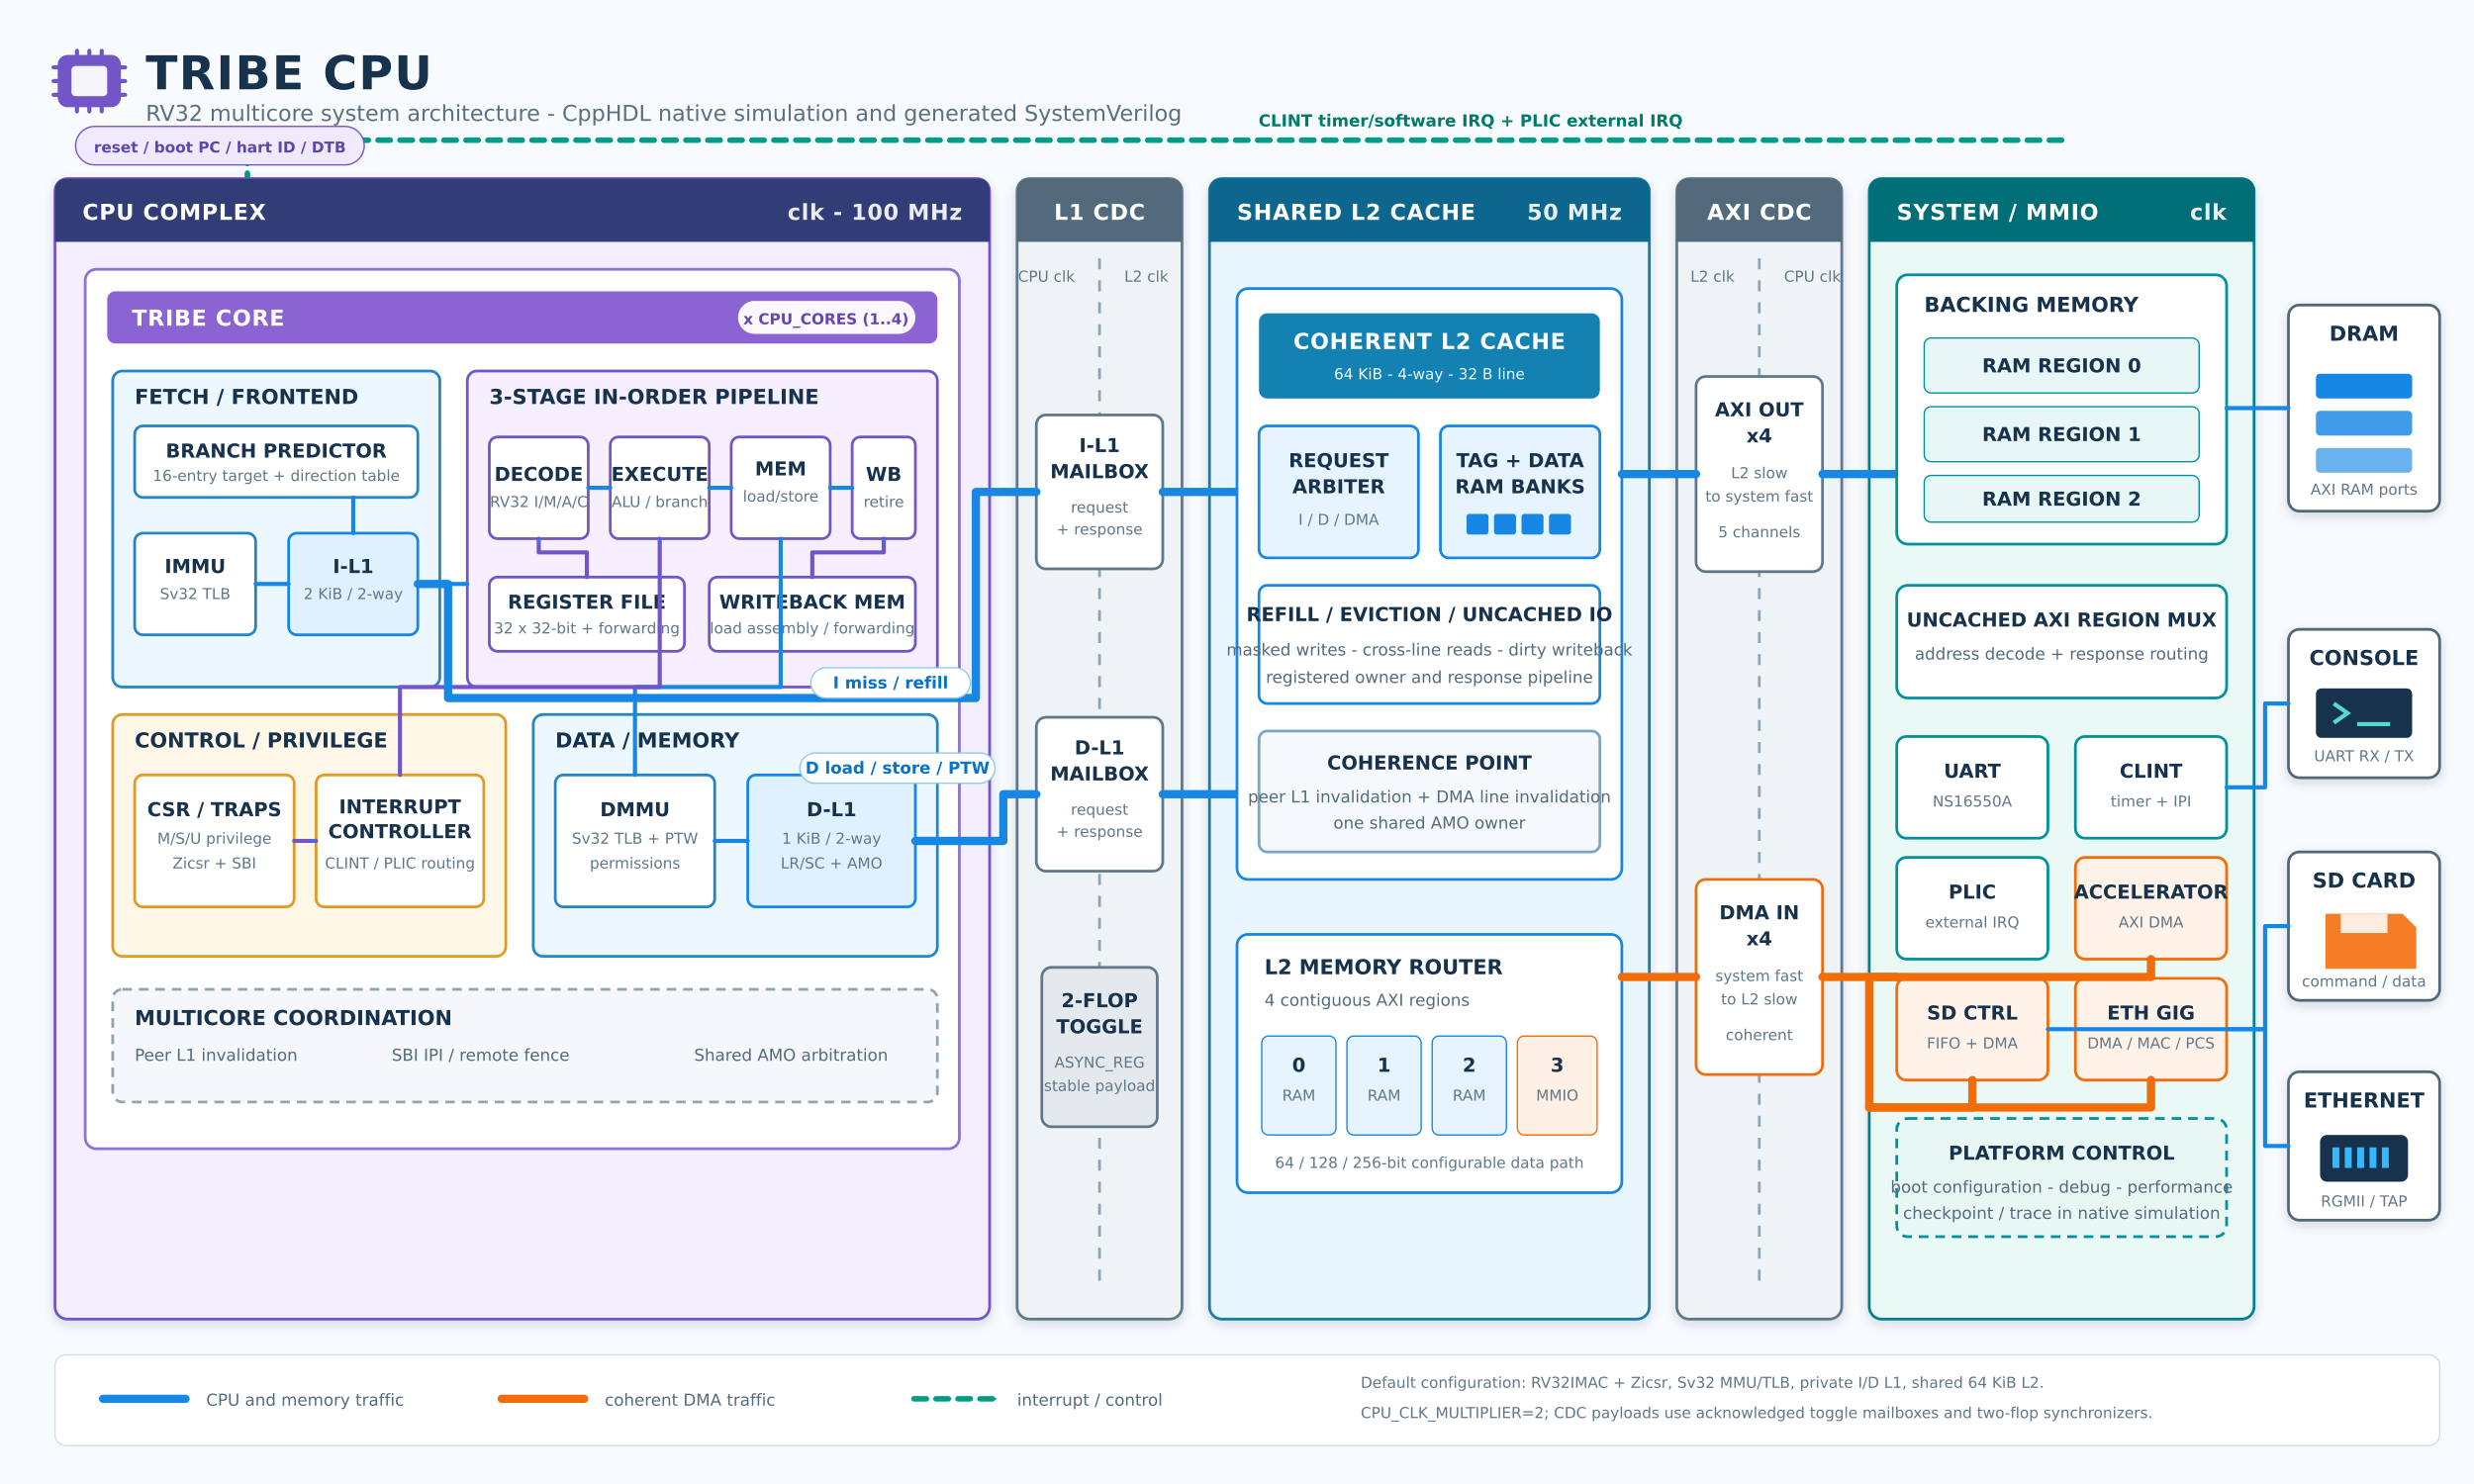
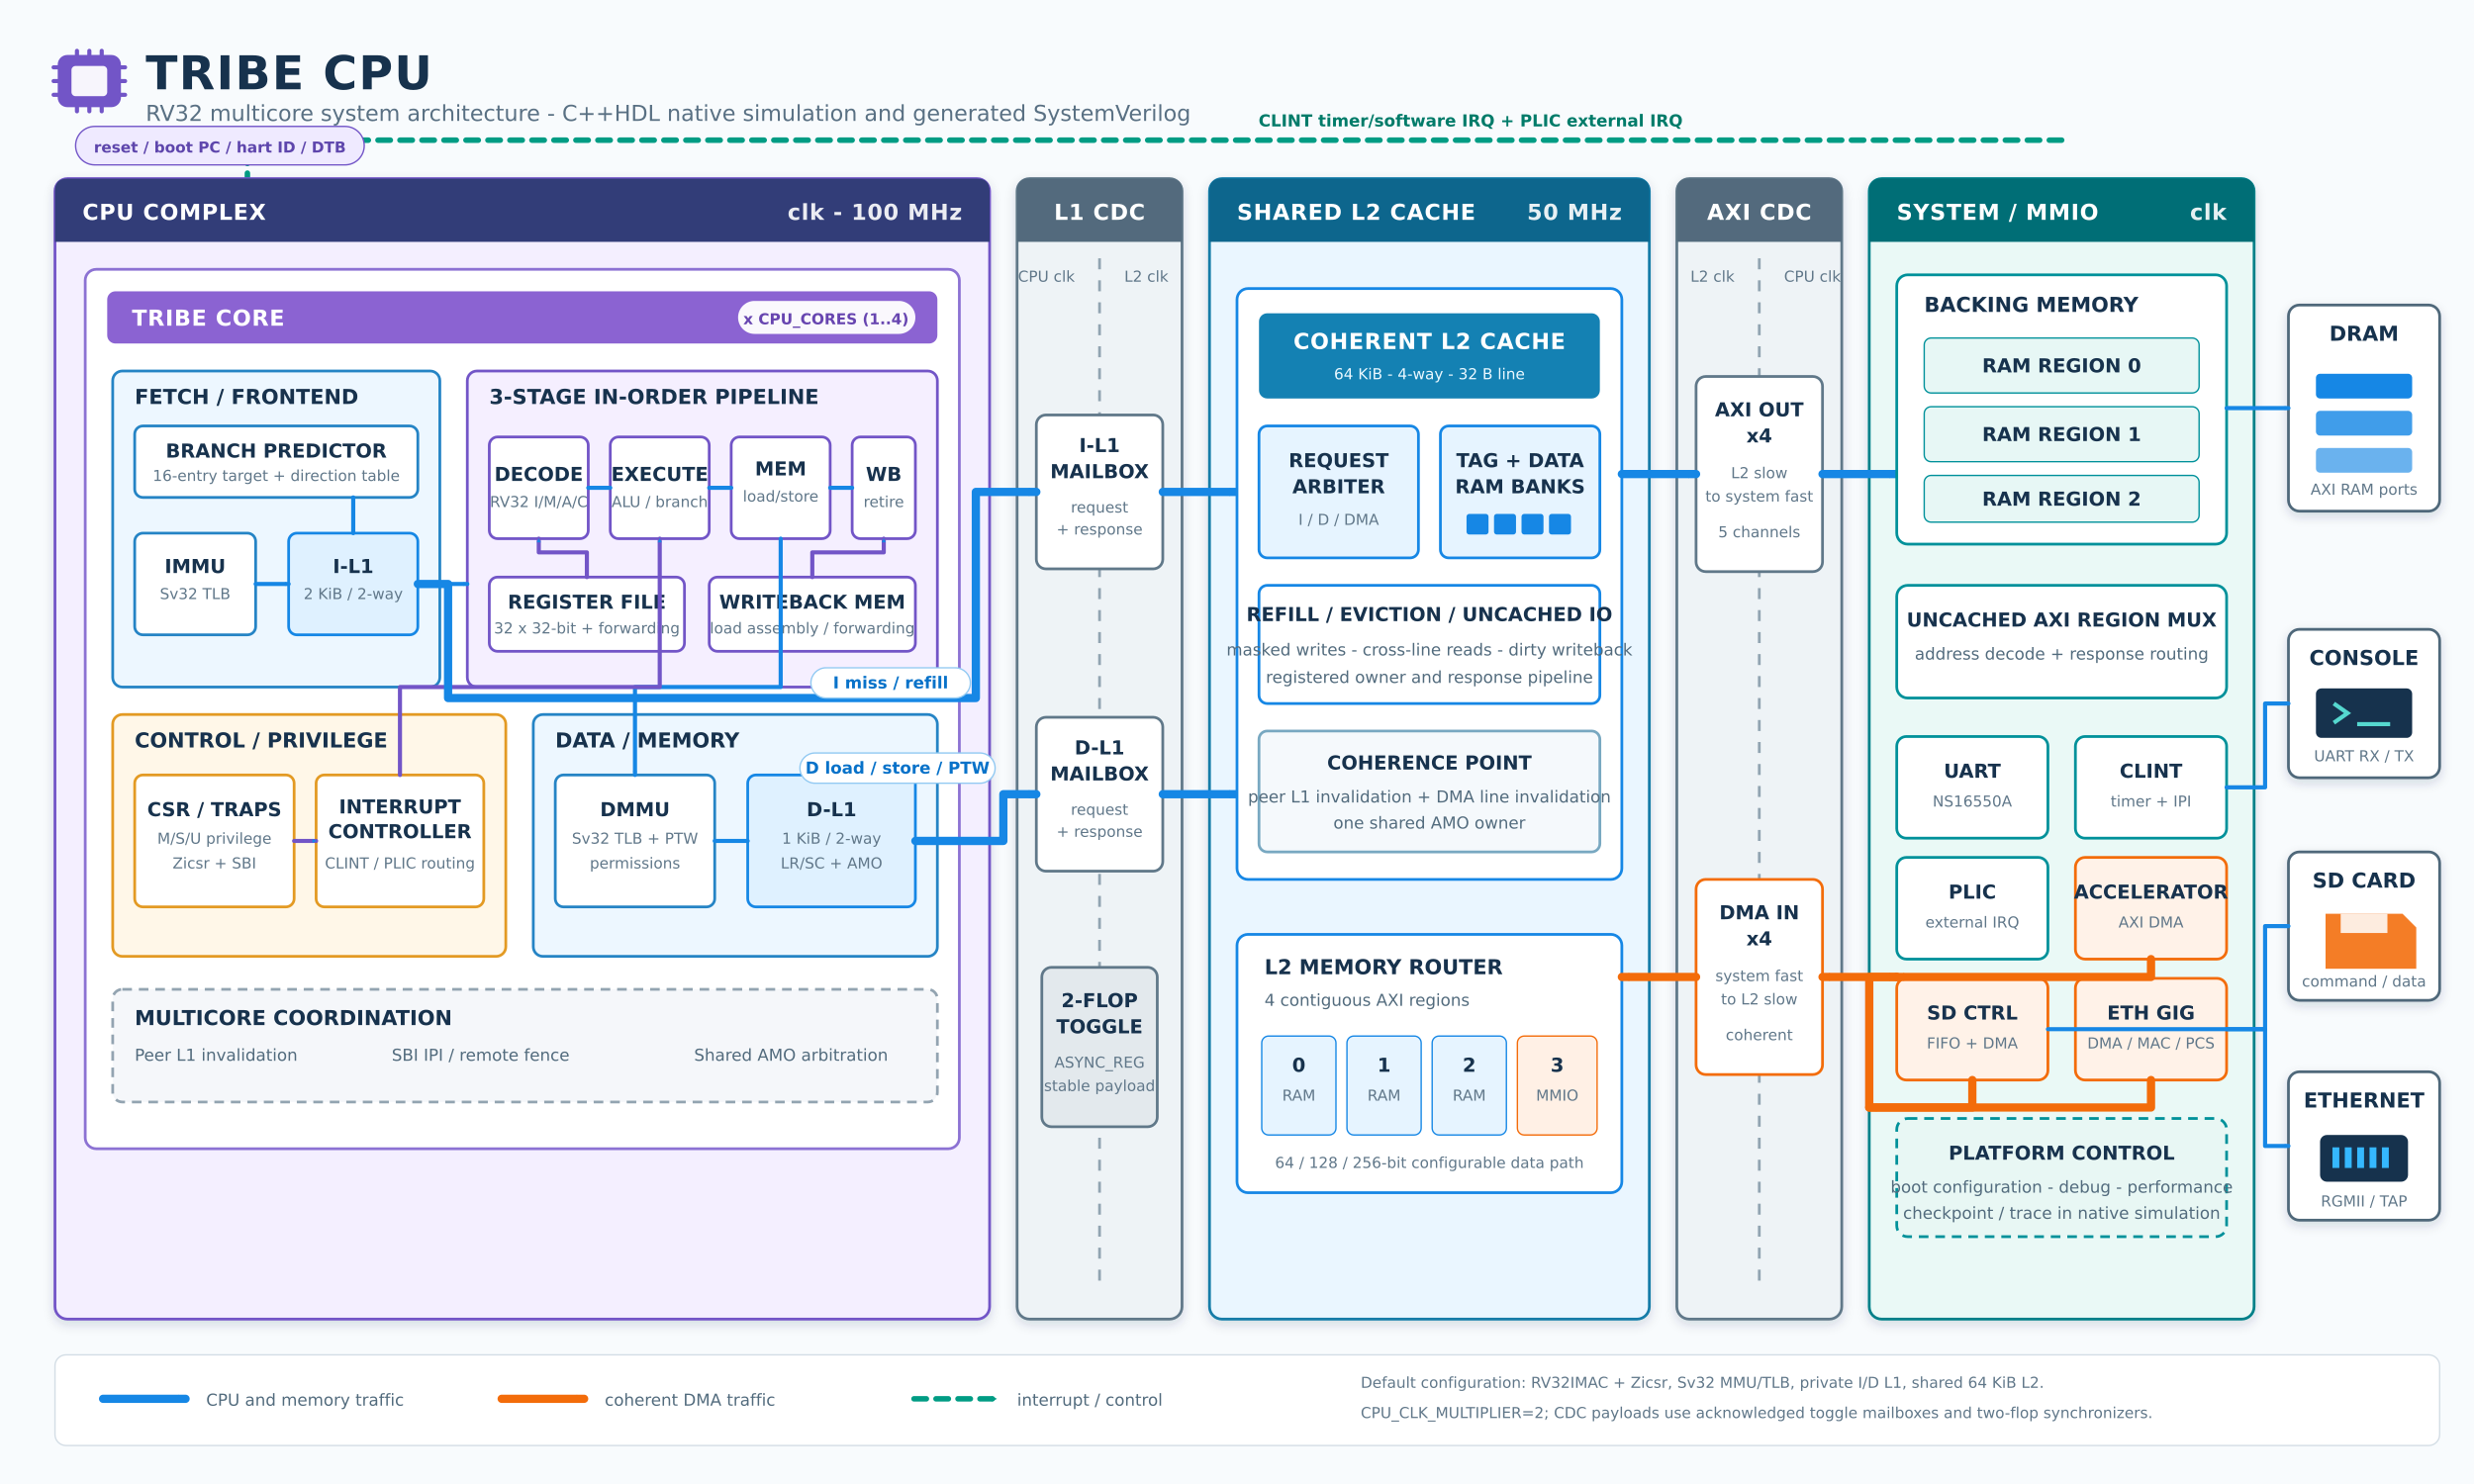
<svg xmlns="http://www.w3.org/2000/svg" width="1800" height="1080" viewBox="0 0 1800 1080">
  <defs>
    <filter id="shadow" x="-20%" y="-20%" width="140%" height="140%">
      <feDropShadow dx="0" dy="3" stdDeviation="4" flood-color="#17324d" flood-opacity="0.16" />
    </filter>
    <marker id="arrow-blue" markerWidth="1" markerHeight="1" refX="0.9" refY="0.5" orient="auto" markerUnits="strokeWidth">
      <path d="M0,0 L1,0.5 L0,1 z" fill="#1687e5" />
    </marker>
    <marker id="arrow-orange" markerWidth="1" markerHeight="1" refX="0.9" refY="0.5" orient="auto" markerUnits="strokeWidth">
      <path d="M0,0 L1,0.5 L0,1 z" fill="#f36c0a" />
    </marker>
    <marker id="arrow-green" markerWidth="1" markerHeight="1" refX="0.9" refY="0.5" orient="auto" markerUnits="strokeWidth">
      <path d="M0,0 L1,0.5 L0,1 z" fill="#009c84" />
    </marker>
    <style>
      text { font-family: "DejaVu Sans", Arial, sans-serif; fill: #17324d; }
      .title { font-size: 34px; font-weight: 800; letter-spacing: 1px; }
      .subtitle { font-size: 16px; fill: #597083; }
      .column-title { font-size: 16px; font-weight: 800; fill: #ffffff; letter-spacing: .5px; }
      .section-title { font-size: 15px; font-weight: 800; }
      .block-title { font-size: 14px; font-weight: 800; }
      .block-sub { font-size: 12px; fill: #526b7d; }
      .tiny { font-size: 11px; fill: #607789; }
      .label-blue { font-size: 12px; font-weight: 700; fill: #0872c9; }
      .label-orange { font-size: 12px; font-weight: 700; fill: #d65d00; }
      .label-green { font-size: 12px; font-weight: 700; fill: #007b69; }
      .flow-blue { fill: none; stroke: #1687e5; stroke-width: 6; stroke-linecap: round; stroke-linejoin: round; marker-end: url(#arrow-blue); }
      .flow-orange { fill: none; stroke: #f36c0a; stroke-width: 6; stroke-linecap: round; stroke-linejoin: round; marker-end: url(#arrow-orange); }
      .flow-green { fill: none; stroke: #009c84; stroke-width: 4; stroke-dasharray: 9 7; stroke-linecap: round; stroke-linejoin: round; marker-end: url(#arrow-green); }
      .thin-blue { fill: none; stroke: #1687e5; stroke-width: 3; stroke-linecap: round; stroke-linejoin: round; marker-end: url(#arrow-blue); }
      .thin-purple { fill: none; stroke: #7255c7; stroke-width: 3; stroke-linecap: round; stroke-linejoin: round; marker-end: url(#arrow-blue); }
      .card { fill: #ffffff; stroke-width: 2; rx: 7; }
    </style>
  </defs>
  <rect width="1800" height="1080" fill="#f8fbfd" />
  <g transform="translate(42 34)">
    <rect x="0" y="6" width="46" height="38" rx="7" fill="#7255c7" />
    <rect x="10" y="14" width="26" height="22" rx="3" fill="#ffffff" opacity=".94" />
    <path d="M5 15h-8 M5 25h-8 M5 35h-8 M41 15h8 M41 25h8 M41 35h8 M14 11V3 M23 11V3 M32 11V3 M14 39v8 M23 39v8 M32 39v8" stroke="#7255c7" stroke-width="3" stroke-linecap="round" />
    <text x="64" y="31" class="title">TRIBE CPU</text>
-     <text x="64" y="54" class="subtitle">RV32 multicore system architecture - CppHDL native simulation and generated SystemVerilog</text>
+     <text x="64" y="54" class="subtitle">RV32 multicore system architecture - C++HDL native simulation and generated SystemVerilog</text>
  </g>
  <path d="M1500 102 H180 V146" class="flow-green" />
  <text x="1070" y="92" text-anchor="middle" class="label-green">CLINT timer/software IRQ + PLIC external IRQ</text>
  <rect x="55" y="92" width="210" height="28" rx="14" fill="#efeaff" stroke="#7255c7" />
  <text x="160" y="111" text-anchor="middle" class="tiny" style="font-weight:700;fill:#5e46ac">reset / boot PC / hart ID / DTB</text>
  <g filter="url(#shadow)">
    <rect x="40" y="130" width="680" height="830" rx="9" fill="#f4efff" stroke="#7255c7" stroke-width="2" />
    <path d="M49 130 H711 Q720 130 720 139 V176 H40 V139 Q40 130 49 130" fill="#303c78" />
    <text x="60" y="160" class="column-title">CPU COMPLEX</text>
    <text x="700" y="160" text-anchor="end" class="column-title" opacity=".9">clk - 100 MHz</text>
    <rect x="740" y="130" width="120" height="830" rx="9" fill="#eef3f6" stroke="#607889" stroke-width="2" />
    <path d="M749 130 H851 Q860 130 860 139 V176 H740 V139 Q740 130 749 130" fill="#526b7d" />
    <text x="800" y="160" text-anchor="middle" class="column-title">L1 CDC</text>
    <rect x="880" y="130" width="320" height="830" rx="9" fill="#eaf6ff" stroke="#147ca8" stroke-width="2" />
    <path d="M889 130 H1191 Q1200 130 1200 139 V176 H880 V139 Q880 130 889 130" fill="#0b668d" />
    <text x="900" y="160" class="column-title">SHARED L2 CACHE</text>
    <text x="1180" y="160" text-anchor="end" class="column-title" opacity=".9">50 MHz</text>
    <rect x="1220" y="130" width="120" height="830" rx="9" fill="#eef3f6" stroke="#607889" stroke-width="2" />
    <path d="M1229 130 H1331 Q1340 130 1340 139 V176 H1220 V139 Q1220 130 1229 130" fill="#526b7d" />
    <text x="1280" y="160" text-anchor="middle" class="column-title">AXI CDC</text>
    <rect x="1360" y="130" width="280" height="830" rx="9" fill="#eaf9f6" stroke="#008089" stroke-width="2" />
    <path d="M1369 130 H1631 Q1640 130 1640 139 V176 H1360 V139 Q1360 130 1369 130" fill="#006e76" />
    <text x="1380" y="160" class="column-title">SYSTEM / MMIO</text>
    <text x="1620" y="160" text-anchor="end" class="column-title" opacity=".9">clk</text>
  </g>
  <g>
    <rect x="62" y="196" width="636" height="640" rx="8" fill="#ffffff" stroke="#8c72d3" stroke-width="2" />
    <rect x="78" y="212" width="604" height="38" rx="6" fill="#8b63d2" />
    <text x="96" y="237" class="column-title">TRIBE CORE</text>
    <rect x="537" y="219" width="129" height="24" rx="12" fill="#ffffff" opacity=".95" />
    <text x="601" y="236" text-anchor="middle" class="tiny" style="font-weight:800;fill:#6745b0">x CPU_CORES (1..4)</text>
    <rect x="82" y="270" width="238" height="230" rx="7" fill="#edf7ff" stroke="#2584c5" stroke-width="2" />
    <text x="98" y="294" class="section-title" fill="#176a9f">FETCH / FRONTEND</text>
    <rect x="98" y="310" width="206" height="52" rx="6" fill="#ffffff" stroke="#2584c5" stroke-width="2" />
    <text x="201" y="333" text-anchor="middle" class="block-title">BRANCH PREDICTOR</text>
    <text x="201" y="350" text-anchor="middle" class="tiny">16-entry target + direction table</text>
    <rect x="98" y="388" width="88" height="74" rx="6" fill="#ffffff" stroke="#2584c5" stroke-width="2" />
    <text x="142" y="417" text-anchor="middle" class="block-title">IMMU</text>
    <text x="142" y="436" text-anchor="middle" class="tiny">Sv32 TLB</text>
    <rect x="210" y="388" width="94" height="74" rx="6" fill="#dff1ff" stroke="#1687e5" stroke-width="2" />
    <text x="257" y="417" text-anchor="middle" class="block-title">I-L1</text>
    <text x="257" y="436" text-anchor="middle" class="tiny">2 KiB / 2-way</text>
    <path d="M186 425 H210" class="thin-blue" />
    <path d="M257 362 V388" class="thin-blue" />
    <rect x="340" y="270" width="342" height="230" rx="7" fill="#f5efff" stroke="#7255c7" stroke-width="2" />
    <text x="356" y="294" class="section-title" fill="#6047a9">3-STAGE IN-ORDER PIPELINE</text>
    <g>
      <rect x="356" y="318" width="72" height="74" rx="6" fill="#ffffff" stroke="#7255c7" stroke-width="2" />
      <text x="392" y="350" text-anchor="middle" class="block-title">DECODE</text>
      <text x="392" y="369" text-anchor="middle" class="tiny">RV32 I/M/A/C</text>
      <rect x="444" y="318" width="72" height="74" rx="6" fill="#ffffff" stroke="#7255c7" stroke-width="2" />
      <text x="480" y="350" text-anchor="middle" class="block-title">EXECUTE</text>
      <text x="480" y="369" text-anchor="middle" class="tiny">ALU / branch</text>
      <rect x="532" y="318" width="72" height="74" rx="6" fill="#ffffff" stroke="#7255c7" stroke-width="2" />
      <text x="568" y="346" text-anchor="middle" class="block-title">MEM</text>
      <text x="568" y="365" text-anchor="middle" class="tiny">load/store</text>
      <rect x="620" y="318" width="46" height="74" rx="6" fill="#ffffff" stroke="#7255c7" stroke-width="2" />
      <text x="643" y="350" text-anchor="middle" class="block-title">WB</text>
      <text x="643" y="369" text-anchor="middle" class="tiny">retire</text>
      <path d="M428 355 H444 M516 355 H532 M604 355 H620" class="thin-blue" />
    </g>
    <rect x="356" y="420" width="142" height="54" rx="6" fill="#ffffff" stroke="#7255c7" stroke-width="2" />
    <text x="427" y="443" text-anchor="middle" class="block-title">REGISTER FILE</text>
    <text x="427" y="461" text-anchor="middle" class="tiny">32 x 32-bit + forwarding</text>
    <rect x="516" y="420" width="150" height="54" rx="6" fill="#ffffff" stroke="#7255c7" stroke-width="2" />
    <text x="591" y="443" text-anchor="middle" class="block-title">WRITEBACK MEM</text>
    <text x="591" y="461" text-anchor="middle" class="tiny">load assembly / forwarding</text>
    <rect x="82" y="520" width="286" height="176" rx="7" fill="#fff7e8" stroke="#e39a23" stroke-width="2" />
    <text x="98" y="544" class="section-title" fill="#a96700">CONTROL / PRIVILEGE</text>
    <rect x="98" y="564" width="116" height="96" rx="6" fill="#ffffff" stroke="#e39a23" stroke-width="2" />
    <text x="156" y="594" text-anchor="middle" class="block-title">CSR / TRAPS</text>
    <text x="156" y="614" text-anchor="middle" class="tiny">M/S/U privilege</text>
    <text x="156" y="632" text-anchor="middle" class="tiny">Zicsr + SBI</text>
    <rect x="230" y="564" width="122" height="96" rx="6" fill="#ffffff" stroke="#e39a23" stroke-width="2" />
    <text x="291" y="592" text-anchor="middle" class="block-title">INTERRUPT</text>
    <text x="291" y="610" text-anchor="middle" class="block-title">CONTROLLER</text>
    <text x="291" y="632" text-anchor="middle" class="tiny">CLINT / PLIC routing</text>
    <rect x="388" y="520" width="294" height="176" rx="7" fill="#edf7ff" stroke="#2584c5" stroke-width="2" />
    <text x="404" y="544" class="section-title" fill="#176a9f">DATA / MEMORY</text>
    <rect x="404" y="564" width="116" height="96" rx="6" fill="#ffffff" stroke="#2584c5" stroke-width="2" />
    <text x="462" y="594" text-anchor="middle" class="block-title">DMMU</text>
    <text x="462" y="614" text-anchor="middle" class="tiny">Sv32 TLB + PTW</text>
    <text x="462" y="632" text-anchor="middle" class="tiny">permissions</text>
    <rect x="544" y="564" width="122" height="96" rx="6" fill="#dff1ff" stroke="#1687e5" stroke-width="2" />
    <text x="605" y="594" text-anchor="middle" class="block-title">D-L1</text>
    <text x="605" y="614" text-anchor="middle" class="tiny">1 KiB / 2-way</text>
    <text x="605" y="632" text-anchor="middle" class="tiny">LR/SC + AMO</text>
    <path d="M520 612 H544" class="thin-blue" />
    <path d="M320 425 H340" class="thin-blue" />
    <path d="M568 392 V500 H462 V564" class="thin-blue" />
    <path d="M427 420 V402 H392 V392" class="thin-purple" />
    <path d="M591 420 V402 H643 V392" class="thin-purple" />
    <path d="M214 612 H230" class="thin-purple" />
    <path d="M291 564 V500 H480 V392" class="thin-purple" />
    <rect x="82" y="720" width="600" height="82" rx="7" fill="#f5f7fa" stroke="#93a4b1" stroke-width="2" stroke-dasharray="7 5" />
    <text x="98" y="746" class="section-title">MULTICORE COORDINATION</text>
    <text x="98" y="772" class="block-sub">Peer L1 invalidation</text>
    <text x="285" y="772" class="block-sub">SBI IPI / remote fence</text>
    <text x="505" y="772" class="block-sub">Shared AMO arbitration</text>
  </g>
  <g>
    <line x1="800" y1="188" x2="800" y2="932" stroke="#91a4b1" stroke-width="2" stroke-dasharray="8 8" />
    <text x="782" y="205" text-anchor="end" class="tiny">CPU clk</text>
    <text x="818" y="205" class="tiny">L2 clk</text>
    <rect x="754" y="302" width="92" height="112" rx="7" fill="#ffffff" stroke="#607889" stroke-width="2" />
    <text x="800" y="329" text-anchor="middle" class="block-title">I-L1</text>
    <text x="800" y="348" text-anchor="middle" class="block-title">MAILBOX</text>
    <text x="800" y="373" text-anchor="middle" class="tiny">request</text>
    <text x="800" y="389" text-anchor="middle" class="tiny">+ response</text>
    <rect x="754" y="522" width="92" height="112" rx="7" fill="#ffffff" stroke="#607889" stroke-width="2" />
    <text x="800" y="549" text-anchor="middle" class="block-title">D-L1</text>
    <text x="800" y="568" text-anchor="middle" class="block-title">MAILBOX</text>
    <text x="800" y="593" text-anchor="middle" class="tiny">request</text>
    <text x="800" y="609" text-anchor="middle" class="tiny">+ response</text>
    <rect x="758" y="704" width="84" height="116" rx="7" fill="#e3e9ed" stroke="#607889" stroke-width="2" />
    <text x="800" y="733" text-anchor="middle" class="block-title">2-FLOP</text>
    <text x="800" y="752" text-anchor="middle" class="block-title">TOGGLE</text>
    <text x="800" y="777" text-anchor="middle" class="tiny">ASYNC_REG</text>
    <text x="800" y="794" text-anchor="middle" class="tiny">stable payload</text>
  </g>
  <path d="M304 425 H326 V508 H710 V358 H754" class="flow-blue" />
  <path d="M846 358 H900" class="flow-blue" />
  <path d="M666 612 H730 V578 H754" class="flow-blue" />
  <path d="M846 578 H900" class="flow-blue" />
  <rect x="590" y="486" width="116" height="22" rx="11" fill="#ffffff" stroke="#91c9f2" />
  <text x="648" y="501" text-anchor="middle" class="label-blue">I miss / refill</text>
  <rect x="582" y="548" width="142" height="22" rx="11" fill="#ffffff" stroke="#91c9f2" />
  <text x="653" y="563" text-anchor="middle" class="label-blue">D load / store / PTW</text>
  <g>
    <rect x="900" y="210" width="280" height="430" rx="8" fill="#ffffff" stroke="#1687e5" stroke-width="2" />
    <rect x="916" y="228" width="248" height="62" rx="6" fill="#1481b3" />
    <text x="1040" y="254" text-anchor="middle" class="column-title">COHERENT L2 CACHE</text>
    <text x="1040" y="276" text-anchor="middle" class="tiny" style="fill:#eaf8ff">64 KiB - 4-way - 32 B line</text>
    <rect x="916" y="310" width="116" height="96" rx="6" fill="#e6f4ff" stroke="#1687e5" stroke-width="2" />
    <text x="974" y="340" text-anchor="middle" class="block-title">REQUEST</text>
    <text x="974" y="359" text-anchor="middle" class="block-title">ARBITER</text>
    <text x="974" y="382" text-anchor="middle" class="tiny">I / D / DMA</text>
    <rect x="1048" y="310" width="116" height="96" rx="6" fill="#e6f4ff" stroke="#1687e5" stroke-width="2" />
    <text x="1106" y="340" text-anchor="middle" class="block-title">TAG + DATA</text>
    <text x="1106" y="359" text-anchor="middle" class="block-title">RAM BANKS</text>
    <g fill="#1687e5">
      <rect x="1067" y="374" width="16" height="15" rx="2" />
      <rect x="1087" y="374" width="16" height="15" rx="2" />
      <rect x="1107" y="374" width="16" height="15" rx="2" />
      <rect x="1127" y="374" width="16" height="15" rx="2" />
    </g>
    <rect x="916" y="426" width="248" height="86" rx="6" fill="#ffffff" stroke="#1687e5" stroke-width="2" />
    <text x="1040" y="452" text-anchor="middle" class="block-title">REFILL / EVICTION / UNCACHED IO</text>
    <text x="1040" y="477" text-anchor="middle" class="block-sub">masked writes - cross-line reads - dirty writeback</text>
    <text x="1040" y="497" text-anchor="middle" class="block-sub">registered owner and response pipeline</text>
    <rect x="916" y="532" width="248" height="88" rx="6" fill="#f5f9fc" stroke="#78a8c1" stroke-width="2" />
    <text x="1040" y="560" text-anchor="middle" class="block-title">COHERENCE POINT</text>
    <text x="1040" y="584" text-anchor="middle" class="block-sub">peer L1 invalidation + DMA line invalidation</text>
    <text x="1040" y="603" text-anchor="middle" class="block-sub">one shared AMO owner</text>
    <rect x="900" y="680" width="280" height="188" rx="8" fill="#ffffff" stroke="#1687e5" stroke-width="2" />
    <text x="920" y="709" class="section-title" fill="#176a9f">L2 MEMORY ROUTER</text>
    <text x="920" y="732" class="block-sub">4 contiguous AXI regions</text>
    <g>
      <rect x="918" y="754" width="54" height="72" rx="5" fill="#e6f4ff" stroke="#1687e5" />
      <text x="945" y="780" text-anchor="middle" class="block-title">0</text>
      <text x="945" y="801" text-anchor="middle" class="tiny">RAM</text>
      <rect x="980" y="754" width="54" height="72" rx="5" fill="#e6f4ff" stroke="#1687e5" />
      <text x="1007" y="780" text-anchor="middle" class="block-title">1</text>
      <text x="1007" y="801" text-anchor="middle" class="tiny">RAM</text>
      <rect x="1042" y="754" width="54" height="72" rx="5" fill="#e6f4ff" stroke="#1687e5" />
      <text x="1069" y="780" text-anchor="middle" class="block-title">2</text>
      <text x="1069" y="801" text-anchor="middle" class="tiny">RAM</text>
      <rect x="1104" y="754" width="58" height="72" rx="5" fill="#fff0e5" stroke="#f36c0a" />
      <text x="1133" y="780" text-anchor="middle" class="block-title">3</text>
      <text x="1133" y="801" text-anchor="middle" class="tiny">MMIO</text>
    </g>
    <text x="1040" y="850" text-anchor="middle" class="tiny">64 / 128 / 256-bit configurable data path</text>
  </g>
  <g>
    <line x1="1280" y1="188" x2="1280" y2="932" stroke="#91a4b1" stroke-width="2" stroke-dasharray="8 8" />
    <text x="1262" y="205" text-anchor="end" class="tiny">L2 clk</text>
    <text x="1298" y="205" class="tiny">CPU clk</text>
    <rect x="1234" y="274" width="92" height="142" rx="7" fill="#ffffff" stroke="#607889" stroke-width="2" />
    <text x="1280" y="303" text-anchor="middle" class="block-title">AXI OUT</text>
    <text x="1280" y="322" text-anchor="middle" class="block-title">x4</text>
    <text x="1280" y="348" text-anchor="middle" class="tiny">L2 slow</text>
    <text x="1280" y="365" text-anchor="middle" class="tiny">to system fast</text>
    <text x="1280" y="391" text-anchor="middle" class="tiny">5 channels</text>
    <rect x="1234" y="640" width="92" height="142" rx="7" fill="#ffffff" stroke="#f36c0a" stroke-width="2" />
    <text x="1280" y="669" text-anchor="middle" class="block-title">DMA IN</text>
    <text x="1280" y="688" text-anchor="middle" class="block-title">x4</text>
    <text x="1280" y="714" text-anchor="middle" class="tiny">system fast</text>
    <text x="1280" y="731" text-anchor="middle" class="tiny">to L2 slow</text>
    <text x="1280" y="757" text-anchor="middle" class="tiny">coherent</text>
  </g>
  <path d="M1180 345 H1234" class="flow-blue" />
  <path d="M1326 345 H1380" class="flow-blue" />
  <path d="M1380 711 H1326" class="flow-orange" />
  <path d="M1234 711 H1180" class="flow-orange" />
  <g>
    <rect x="1380" y="200" width="240" height="196" rx="8" fill="#ffffff" stroke="#00919a" stroke-width="2" />
    <text x="1400" y="227" class="section-title" fill="#00727a">BACKING MEMORY</text>
    <rect x="1400" y="246" width="200" height="40" rx="5" fill="#e7f7f5" stroke="#00919a" />
    <text x="1500" y="271" text-anchor="middle" class="block-title">RAM REGION 0</text>
    <rect x="1400" y="296" width="200" height="40" rx="5" fill="#e7f7f5" stroke="#00919a" />
    <text x="1500" y="321" text-anchor="middle" class="block-title">RAM REGION 1</text>
    <rect x="1400" y="346" width="200" height="34" rx="5" fill="#e7f7f5" stroke="#00919a" />
    <text x="1500" y="368" text-anchor="middle" class="block-title">RAM REGION 2</text>
    <rect x="1380" y="426" width="240" height="82" rx="8" fill="#ffffff" stroke="#00919a" stroke-width="2" />
    <text x="1500" y="456" text-anchor="middle" class="block-title">UNCACHED AXI REGION MUX</text>
    <text x="1500" y="480" text-anchor="middle" class="block-sub">address decode + response routing</text>
    <rect x="1380" y="536" width="110" height="74" rx="7" fill="#ffffff" stroke="#00919a" stroke-width="2" />
    <text x="1435" y="566" text-anchor="middle" class="block-title">UART</text>
    <text x="1435" y="587" text-anchor="middle" class="tiny">NS16550A</text>
    <rect x="1510" y="536" width="110" height="74" rx="7" fill="#ffffff" stroke="#00919a" stroke-width="2" />
    <text x="1565" y="566" text-anchor="middle" class="block-title">CLINT</text>
    <text x="1565" y="587" text-anchor="middle" class="tiny">timer + IPI</text>
    <rect x="1380" y="624" width="110" height="74" rx="7" fill="#ffffff" stroke="#00919a" stroke-width="2" />
    <text x="1435" y="654" text-anchor="middle" class="block-title">PLIC</text>
    <text x="1435" y="675" text-anchor="middle" class="tiny">external IRQ</text>
    <rect x="1510" y="624" width="110" height="74" rx="7" fill="#fff2e8" stroke="#f36c0a" stroke-width="2" />
    <text x="1565" y="654" text-anchor="middle" class="block-title">ACCELERATOR</text>
    <text x="1565" y="675" text-anchor="middle" class="tiny">AXI DMA</text>
    <rect x="1380" y="712" width="110" height="74" rx="7" fill="#fff2e8" stroke="#f36c0a" stroke-width="2" />
    <text x="1435" y="742" text-anchor="middle" class="block-title">SD CTRL</text>
    <text x="1435" y="763" text-anchor="middle" class="tiny">FIFO + DMA</text>
    <rect x="1510" y="712" width="110" height="74" rx="7" fill="#fff2e8" stroke="#f36c0a" stroke-width="2" />
    <text x="1565" y="742" text-anchor="middle" class="block-title">ETH GIG</text>
    <text x="1565" y="763" text-anchor="middle" class="tiny">DMA / MAC / PCS</text>
    <rect x="1380" y="814" width="240" height="86" rx="8" fill="#e8f7f4" stroke="#00919a" stroke-width="2" stroke-dasharray="7 5" />
    <text x="1500" y="844" text-anchor="middle" class="block-title">PLATFORM CONTROL</text>
    <text x="1500" y="868" text-anchor="middle" class="block-sub">boot configuration - debug - performance</text>
    <text x="1500" y="887" text-anchor="middle" class="block-sub">checkpoint / trace in native simulation</text>
  </g>
  <g filter="url(#shadow)">
    <rect x="1665" y="222" width="110" height="150" rx="8" fill="#ffffff" stroke="#4f687a" stroke-width="2" />
    <text x="1720" y="248" text-anchor="middle" class="section-title">DRAM</text>
    <g fill="#1687e5">
      <rect x="1685" y="272" width="70" height="18" rx="3" />
      <rect x="1685" y="299" width="70" height="18" rx="3" opacity=".82" />
      <rect x="1685" y="326" width="70" height="18" rx="3" opacity=".64" />
    </g>
    <text x="1720" y="360" text-anchor="middle" class="tiny">AXI RAM ports</text>
    <rect x="1665" y="458" width="110" height="108" rx="8" fill="#ffffff" stroke="#4f687a" stroke-width="2" />
    <text x="1720" y="484" text-anchor="middle" class="section-title">CONSOLE</text>
    <rect x="1685" y="501" width="70" height="36" rx="4" fill="#17324d" />
    <path d="M1698 512 l10 7 -10 7 M1715 527 h24" fill="none" stroke="#55d8cf" stroke-width="3" />
    <text x="1720" y="554" text-anchor="middle" class="tiny">UART RX / TX</text>
    <rect x="1665" y="620" width="110" height="108" rx="8" fill="#ffffff" stroke="#4f687a" stroke-width="2" />
    <text x="1720" y="646" text-anchor="middle" class="section-title">SD CARD</text>
    <path d="M1692 665 h56 l10 10 v30 h-66 z" fill="#f36c0a" opacity=".88" />
    <path d="M1703 665 v14 h34 v-14" fill="#ffffff" opacity=".85" />
    <text x="1720" y="718" text-anchor="middle" class="tiny">command / data</text>
    <rect x="1665" y="780" width="110" height="108" rx="8" fill="#ffffff" stroke="#4f687a" stroke-width="2" />
    <text x="1720" y="806" text-anchor="middle" class="section-title">ETHERNET</text>
    <rect x="1688" y="826" width="64" height="34" rx="5" fill="#17324d" />
    <g fill="#35b8ff">
      <rect x="1697" y="835" width="5" height="15" />
      <rect x="1706" y="835" width="5" height="15" />
      <rect x="1715" y="835" width="5" height="15" />
      <rect x="1724" y="835" width="5" height="15" />
      <rect x="1733" y="835" width="5" height="15" />
    </g>
    <text x="1720" y="878" text-anchor="middle" class="tiny">RGMII / TAP</text>
  </g>
  <path d="M1620 297 H1665" class="thin-blue" />
  <path d="M1620 573 H1648 V512 H1665" class="thin-blue" />
  <path d="M1490 749 H1648 V674 H1665" class="thin-blue" />
  <path d="M1620 749 H1648 V834 H1665" class="thin-blue" />
  <path d="M1565 698 V711 H1380" class="flow-orange" />
  <path d="M1435 786 V806 H1360 V711 H1380" class="flow-orange" />
  <path d="M1565 786 V806 H1360" class="flow-orange" />
  <g>
    <rect x="40" y="986" width="1735" height="66" rx="8" fill="#ffffff" stroke="#d3dde5" />
    <line x1="75" y1="1018" x2="135" y2="1018" class="flow-blue" />
    <text x="150" y="1023" class="block-sub">CPU and memory traffic</text>
    <line x1="365" y1="1018" x2="425" y2="1018" class="flow-orange" />
    <text x="440" y="1023" class="block-sub">coherent DMA traffic</text>
    <line x1="665" y1="1018" x2="725" y2="1018" class="flow-green" />
    <text x="740" y="1023" class="block-sub">interrupt / control</text>
    <text x="990" y="1010" class="tiny">Default configuration: RV32IMAC + Zicsr, Sv32 MMU/TLB, private I/D L1, shared 64 KiB L2.</text>
    <text x="990" y="1032" class="tiny">CPU_CLK_MULTIPLIER=2; CDC payloads use acknowledged toggle mailboxes and two-flop synchronizers.</text>
  </g>
</svg>
